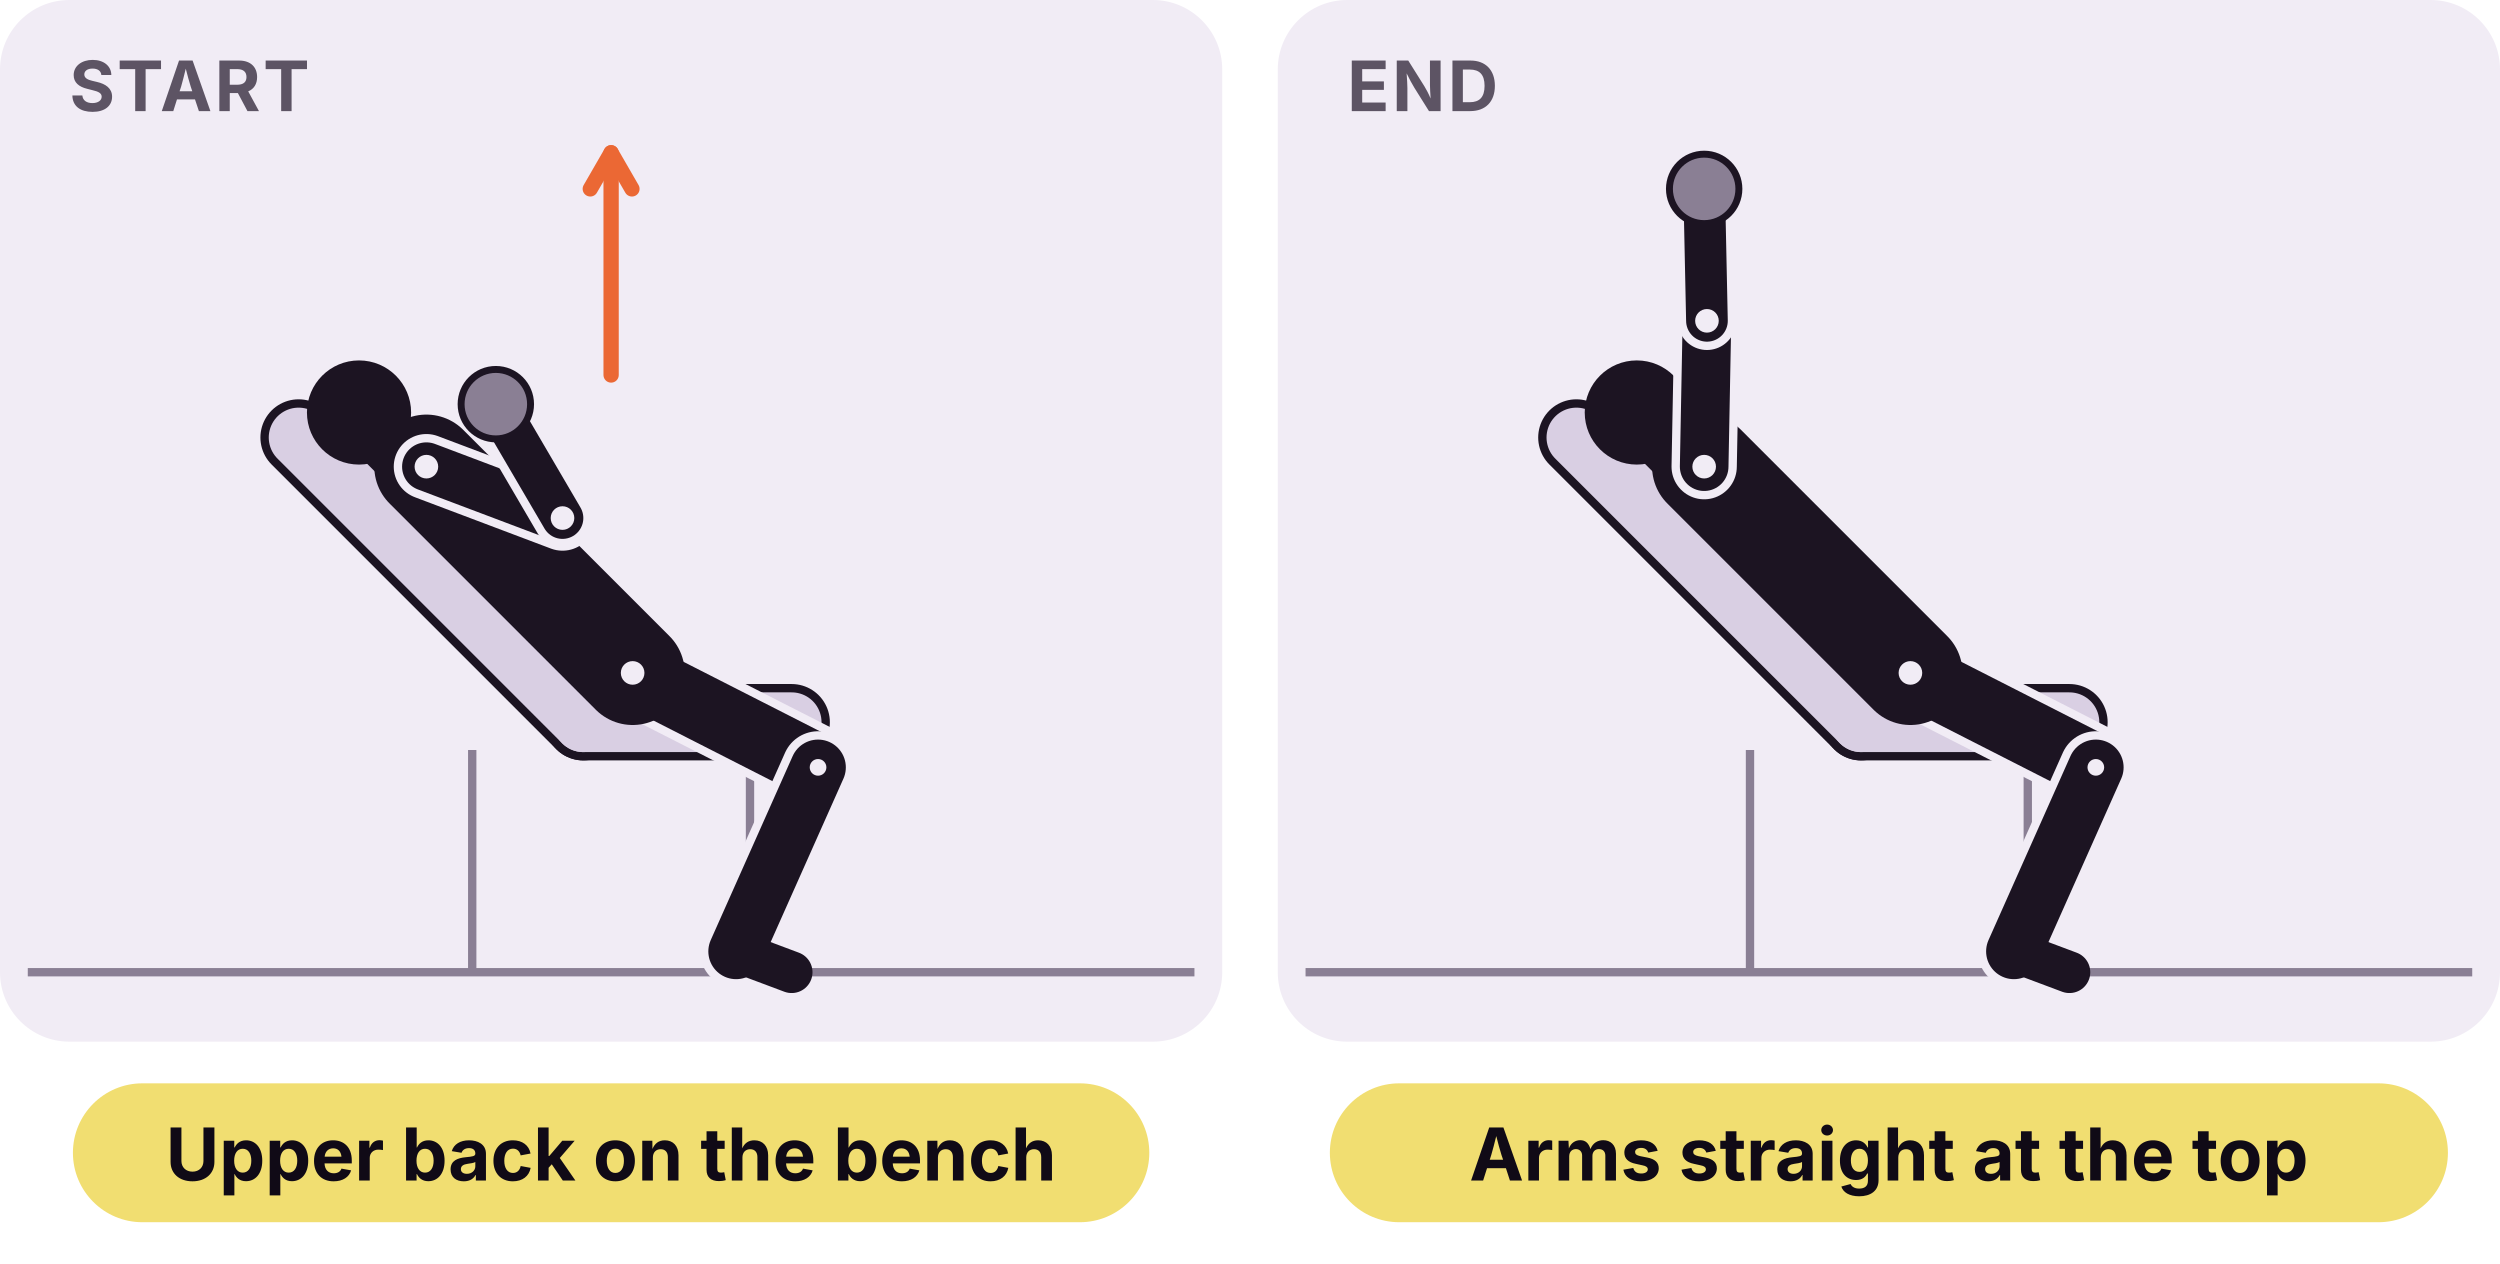
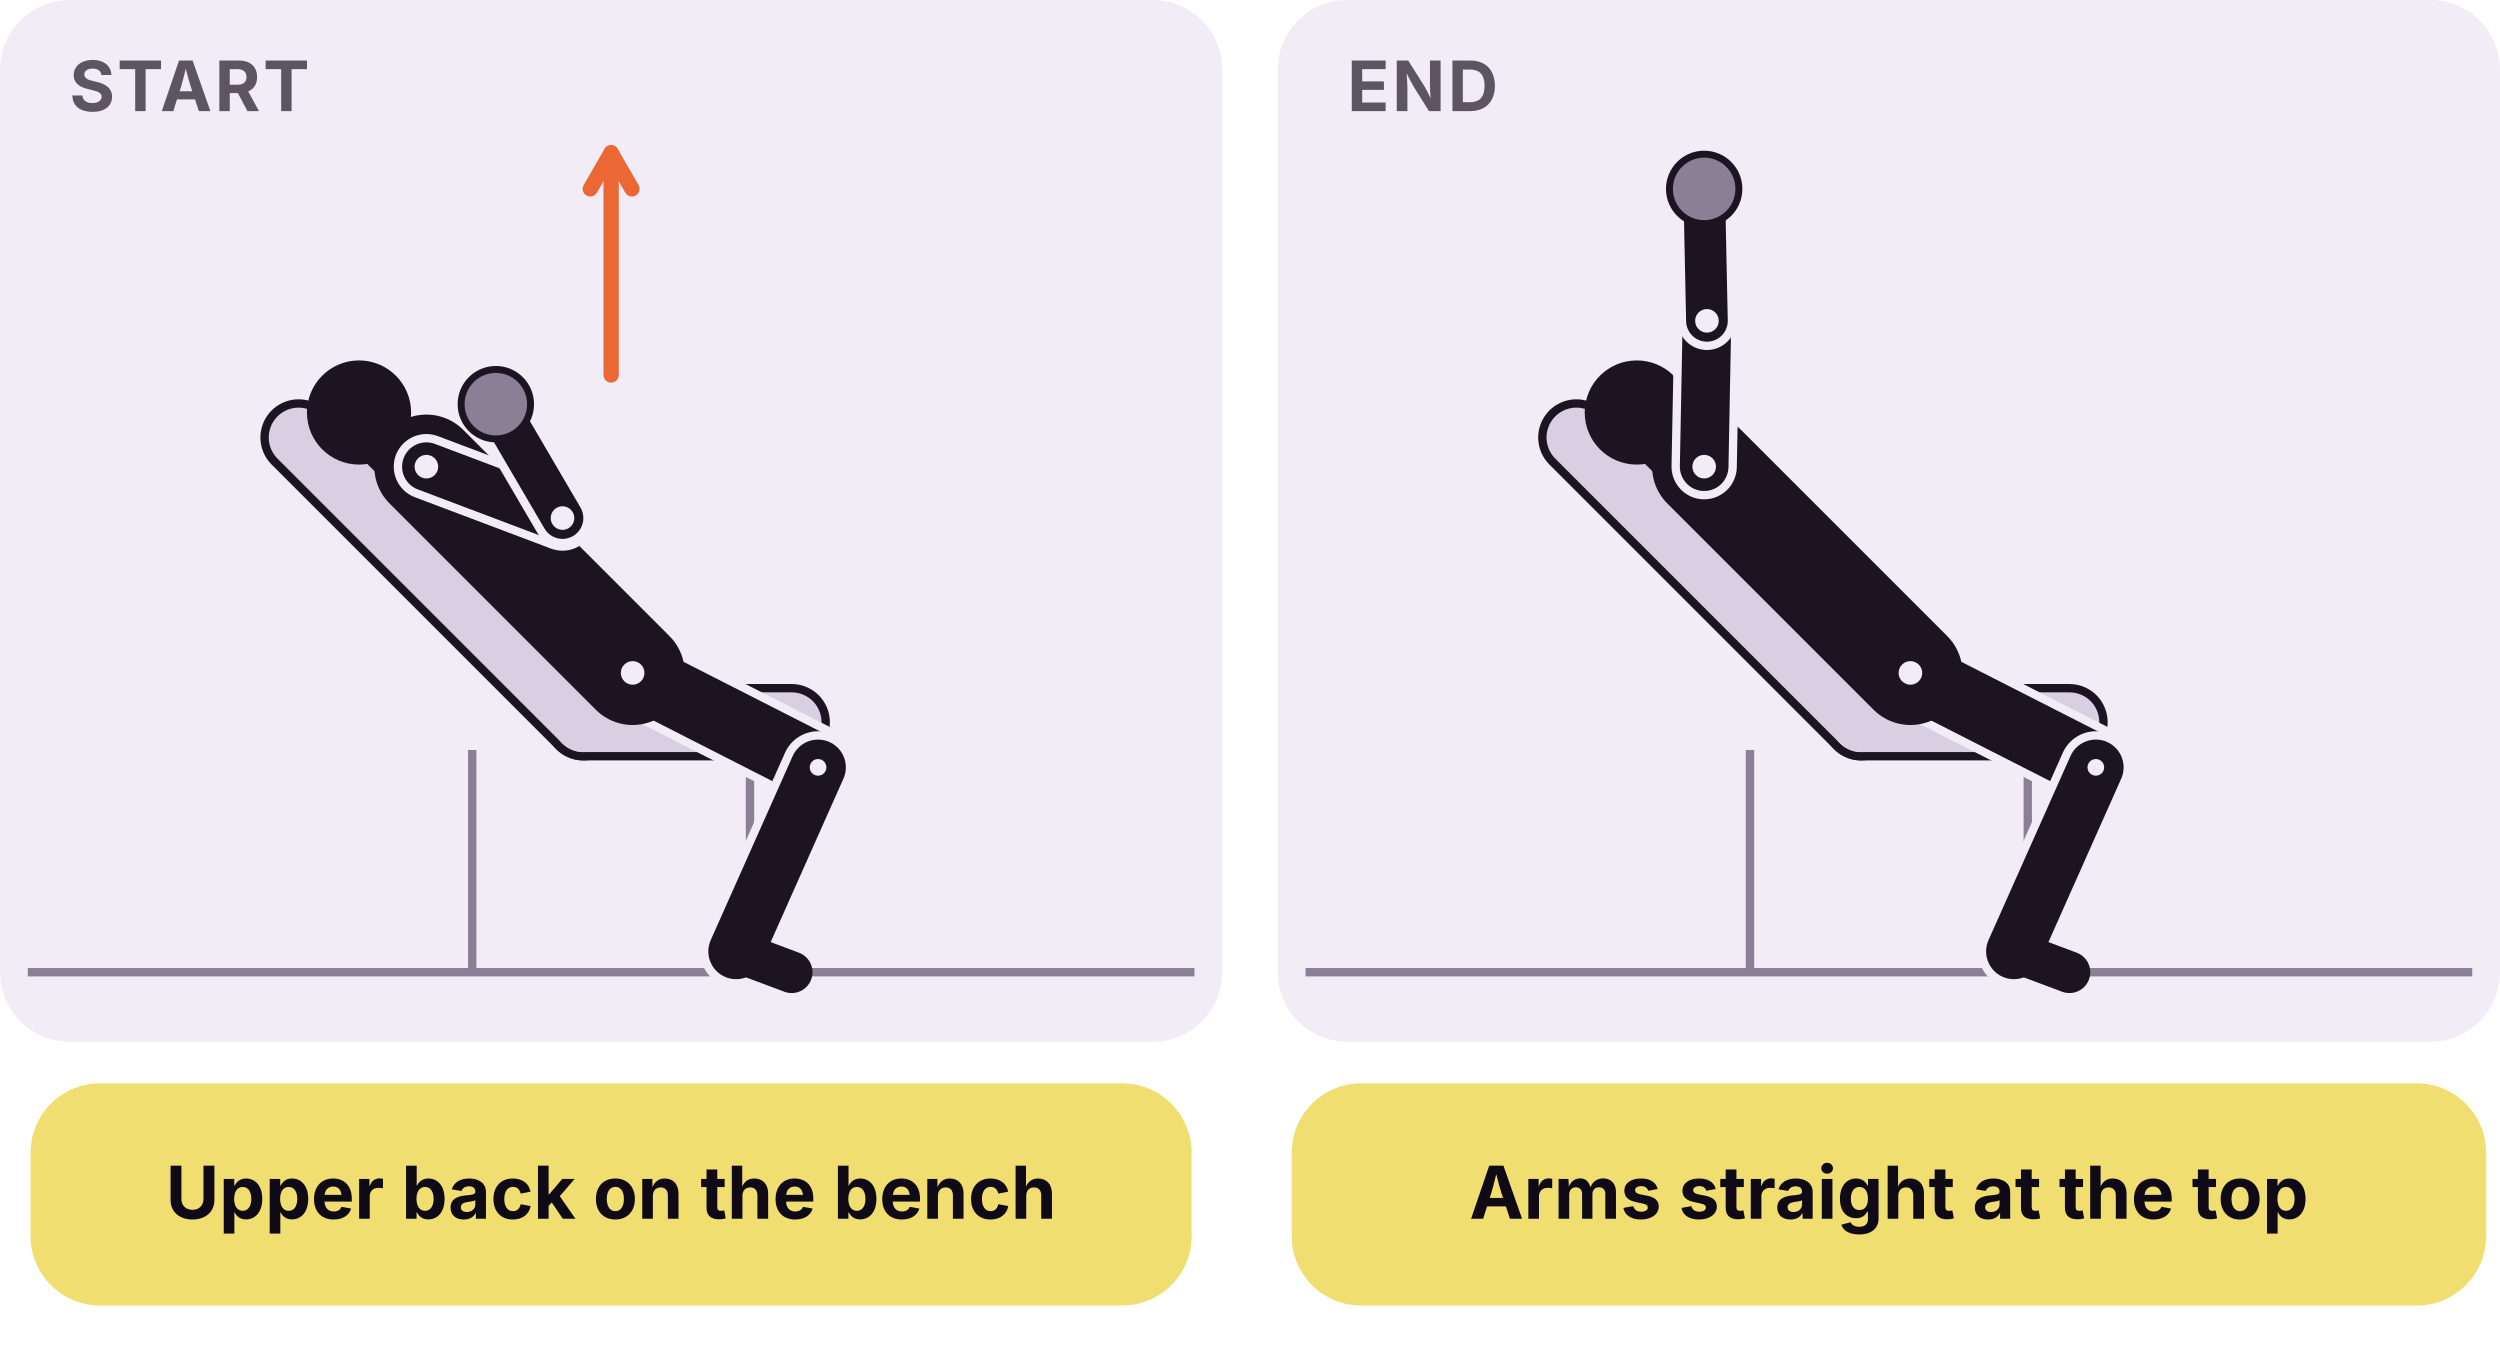
- <svg xmlns="http://www.w3.org/2000/svg" viewBox="0 0 360 182" width="360" height="182" role="img" aria-label="Incline Dumbbell Press: start and end positions">
+ <svg xmlns="http://www.w3.org/2000/svg" viewBox="0 0 360 194" width="360" height="194" role="img" aria-label="Incline Dumbbell Press: start and end positions">
  <style>
.t{font:700 12px system-ui,-apple-system,'Segoe UI',sans-serif;fill:#1c1422} .h{font:800 14px system-ui,-apple-system,'Segoe UI',sans-serif;fill:#1c1422} .s{font:400 11px system-ui,-apple-system,'Segoe UI',sans-serif;fill:#5d5464}
.lb{font:700 11px system-ui,-apple-system,'Segoe UI',sans-serif;fill:#1c1422} .cap{font:600 10px system-ui,-apple-system,'Segoe UI',sans-serif;fill:#5d5464}
.bo{fill:#1c1422;stroke:#1c1422;stroke-width:2.6;stroke-linejoin:round} .bf{fill:#faf8fc}
.m{fill:#e6dff0;stroke:#1c1422;stroke-width:.8;stroke-linejoin:round} .m.s{fill:url(#hs)} .m.p{fill:#f2b933;stroke-width:1.4}
.hsb{fill:#fbf3c4} .hsl{stroke:#dcae2c;stroke-width:1.5}
.dt path{fill:none;stroke:#1c1422;stroke-width:.6;stroke-linecap:round}
.ld{stroke:#1c1422;stroke-width:.7;fill:none} .dot{fill:#1c1422}
.panel{fill:#f1ecf5} .swp{fill:#f2b933;stroke:#1c1422;stroke-width:1.4} .sws{fill:url(#hs);stroke:#1c1422;stroke-width:.8}

.jd{fill:#f1ecf5} .fhh{fill:#1c1422;stroke:#f1ecf5;stroke-width:1.8}
.hl{fill:none;stroke:#f1ecf5;stroke-linecap:round;stroke-linejoin:round}
.fg{fill:none;stroke:#1c1422;stroke-linecap:round;stroke-linejoin:round}
.fh{fill:#1c1422} .far{opacity:.5}
.eq{fill:#8a7f94;stroke:#1c1422;stroke-width:1} .eqs{fill:none;stroke:#1c1422;stroke-width:1.4;stroke-linecap:round}
.bn{fill:#d9cfe3;stroke:#1c1422;stroke-width:1} .mat{fill:#9fd8c4;stroke:#1c1422;stroke-width:1}
.benc{stroke:#1c1422;fill:none;stroke-linecap:round} .bencf{stroke:#d9cfe3;fill:none;stroke-linecap:round}
.gr{stroke:#8a7f94;stroke-width:1.2;fill:none}
.ar{fill:none;stroke:#eb6834;stroke-width:2.2;stroke-linecap:round;stroke-linejoin:round} .arh{fill:#eb6834}
.pill{fill:#f1de71} .pt{font:700 10.5px system-ui,-apple-system,'Segoe UI',sans-serif;fill:#100a16}
.pl{font:700 10px system-ui,-apple-system,'Segoe UI',sans-serif;fill:#5d5464;letter-spacing:.04em}

@media (prefers-color-scheme: dark) {
 .t,.h,.lb{fill:#f7f4fa} .s,.cap{fill:#bdb4c4}
 .bo{fill:#f7f4fa;stroke:#f7f4fa} .bf{fill:#1b1422}
 .m{fill:#33283d;stroke:#f7f4fa} .m.p{fill:#f2b933;stroke:#100a16} .hsb{fill:#3d3520} .hsl{stroke:#d1a22c}
 .dt path{stroke:#f7f4fa} .ld{stroke:#f7f4fa} .dot{fill:#f7f4fa}
 .panel{fill:#271d2f} .swp{stroke:#f7f4fa} .sws{stroke:#f7f4fa}

.jd{fill:#271d2f} .fhh{fill:#f7f4fa;stroke:#271d2f} .hl{stroke:#271d2f} .fg{stroke:#f7f4fa} .fh{fill:#f7f4fa}
.eq{fill:#a79cb2;stroke:#f7f4fa} .eqs{stroke:#f7f4fa}
.bn{fill:#3a2e44;stroke:#f7f4fa} .mat{fill:#1f6b57;stroke:#f7f4fa}
.benc{stroke:#f7f4fa} .bencf{stroke:#3a2e44} .gr{stroke:#6d6279}
.ar{stroke:#f08a5d} .arh{fill:#f08a5d}
.pl{fill:#bdb4c4}

}
</style>
  <defs>
    <pattern id="hs" width="4" height="4" patternUnits="userSpaceOnUse" patternTransform="rotate(45)">
      <rect width="4" height="4" class="hsb" />
      <line x1="0" y1="0" x2="0" y2="4" class="hsl" />
    </pattern>
  </defs>
  <g transform="translate(0 0)">
    <rect class="panel" width="176" height="150" rx="10" />
    <path class="gr" d="M4 140 L172 140" />
    <path class="gr" d="M68 108 L68 140 M108 108 L108 140" />
    <path d="M84.0 104.0 L43.0 63.0" stroke-width="11" class="benc" />
    <path d="M114.0 104.0 L84.0 104.0" stroke-width="11" class="benc" />
    <path d="M84.0 104.0 L43.0 63.0" stroke-width="8.6" class="bencf" />
    <path d="M114.0 104.0 L84.0 104.0" stroke-width="8.6" class="bencf" />
    <g class="fg">
      <path class="hl" stroke-width="11.9" d="M91.1 96.9 L117.8 110.5" />
      <path class="fg" stroke-width="9.5" d="M91.1 96.9 L117.8 110.5" />
      <path class="hl" stroke-width="10.4" d="M117.8 110.5 L106.0 137.0" />
      <path class="fg" stroke-width="8" d="M117.8 110.5 L106.0 137.0" />
      <circle class="jd" cx="117.8" cy="110.5" r="1.7" />
      <path class="fg" stroke-width="6" d="M106.0 137.0 L114.0 140.0" />
    </g>
    <path class="fg" stroke-width="15" d="M91.1 96.9 L61.4 67.2" />
    <path class="fg" stroke-width="5" d="M61.4 67.2 L57.5 64.1" />
    <circle class="fh" cx="51.7" cy="59.4" r="7.5" />
    <circle class="jd" cx="91.1" cy="96.9" r="1.7" />
    <path class="hl" stroke-width="9.4" d="M61.4 67.2 L81.0 74.6" />
    <path class="fg" stroke-width="7" d="M61.4 67.2 L81.0 74.6" />
    <path class="hl" stroke-width="8.4" d="M81.0 74.6 L71.4 58.2" />
    <path class="fg" stroke-width="6" d="M81.0 74.6 L71.4 58.2" />
    <circle class="jd" cx="81.0" cy="74.6" r="1.7" />
    <circle class="fh" cx="71.4" cy="58.2" r="3.4" />
    <circle class="jd" cx="61.4" cy="67.2" r="1.7" />
    <circle class="eq" cx="71.4" cy="58.2" r="5" />
    <path class="ar" d="M88.0 54.0 L88.0 22.0" />
    <path class="ar" d="M91.0 27.2 L88.0 22.0 L85.0 27.2" />
    <text class="pl" x="10" y="16">START</text>
  </g>
-   <rect class="pill" x="10.5" y="156" width="155" height="20" rx="10" />
-   <text class="pt" x="88.0" y="170" text-anchor="middle">Upper back on the bench</text>
  <g transform="translate(184 0)">
    <rect class="panel" width="176" height="150" rx="10" />
    <path class="gr" d="M4 140 L172 140" />
    <path class="gr" d="M68 108 L68 140 M108 108 L108 140" />
    <path d="M84.0 104.0 L43.0 63.0" stroke-width="11" class="benc" />
    <path d="M114.0 104.0 L84.0 104.0" stroke-width="11" class="benc" />
    <path d="M84.0 104.0 L43.0 63.0" stroke-width="8.6" class="bencf" />
    <path d="M114.0 104.0 L84.0 104.0" stroke-width="8.6" class="bencf" />
    <g class="fg">
      <path class="hl" stroke-width="11.9" d="M91.1 96.9 L117.8 110.5" />
      <path class="fg" stroke-width="9.5" d="M91.1 96.9 L117.8 110.5" />
      <path class="hl" stroke-width="10.4" d="M117.8 110.5 L106.0 137.0" />
      <path class="fg" stroke-width="8" d="M117.8 110.5 L106.0 137.0" />
      <circle class="jd" cx="117.8" cy="110.5" r="1.7" />
      <path class="fg" stroke-width="6" d="M106.0 137.0 L114.0 140.0" />
    </g>
    <path class="fg" stroke-width="15" d="M91.1 96.9 L61.4 67.2" />
    <path class="fg" stroke-width="5" d="M61.4 67.2 L57.5 64.1" />
    <circle class="fh" cx="51.7" cy="59.4" r="7.5" />
    <circle class="jd" cx="91.1" cy="96.9" r="1.7" />
    <path class="hl" stroke-width="9.4" d="M61.4 67.2 L61.8 46.2" />
    <path class="fg" stroke-width="7" d="M61.4 67.2 L61.8 46.2" />
    <path class="hl" stroke-width="8.4" d="M61.8 46.2 L61.4 27.2" />
    <path class="fg" stroke-width="6" d="M61.8 46.2 L61.4 27.2" />
    <circle class="jd" cx="61.8" cy="46.2" r="1.7" />
    <circle class="fh" cx="61.4" cy="27.2" r="3.4" />
    <circle class="jd" cx="61.4" cy="67.2" r="1.7" />
    <circle class="eq" cx="61.4" cy="27.2" r="5" />
    <text class="pl" x="10" y="16">END</text>
  </g>
-   <rect class="pill" x="191.5" y="156" width="161" height="20" rx="10" />
-   <text class="pt" x="272.0" y="170" text-anchor="middle">Arms straight at the top</text>
+   <rect class="pill" x="4.4" y="156" width="167.2" height="32" rx="10" />
+   <text class="pt" x="88.0" y="175.5" text-anchor="middle" textLength="147.2" lengthAdjust="spacingAndGlyphs">Upper back on the bench</text>
+   <rect class="pill" x="186.0" y="156" width="172.0" height="32" rx="10" />
+   <text class="pt" x="272.0" y="175.5" text-anchor="middle" textLength="153.6" lengthAdjust="spacingAndGlyphs">Arms straight at the top</text>
</svg>
